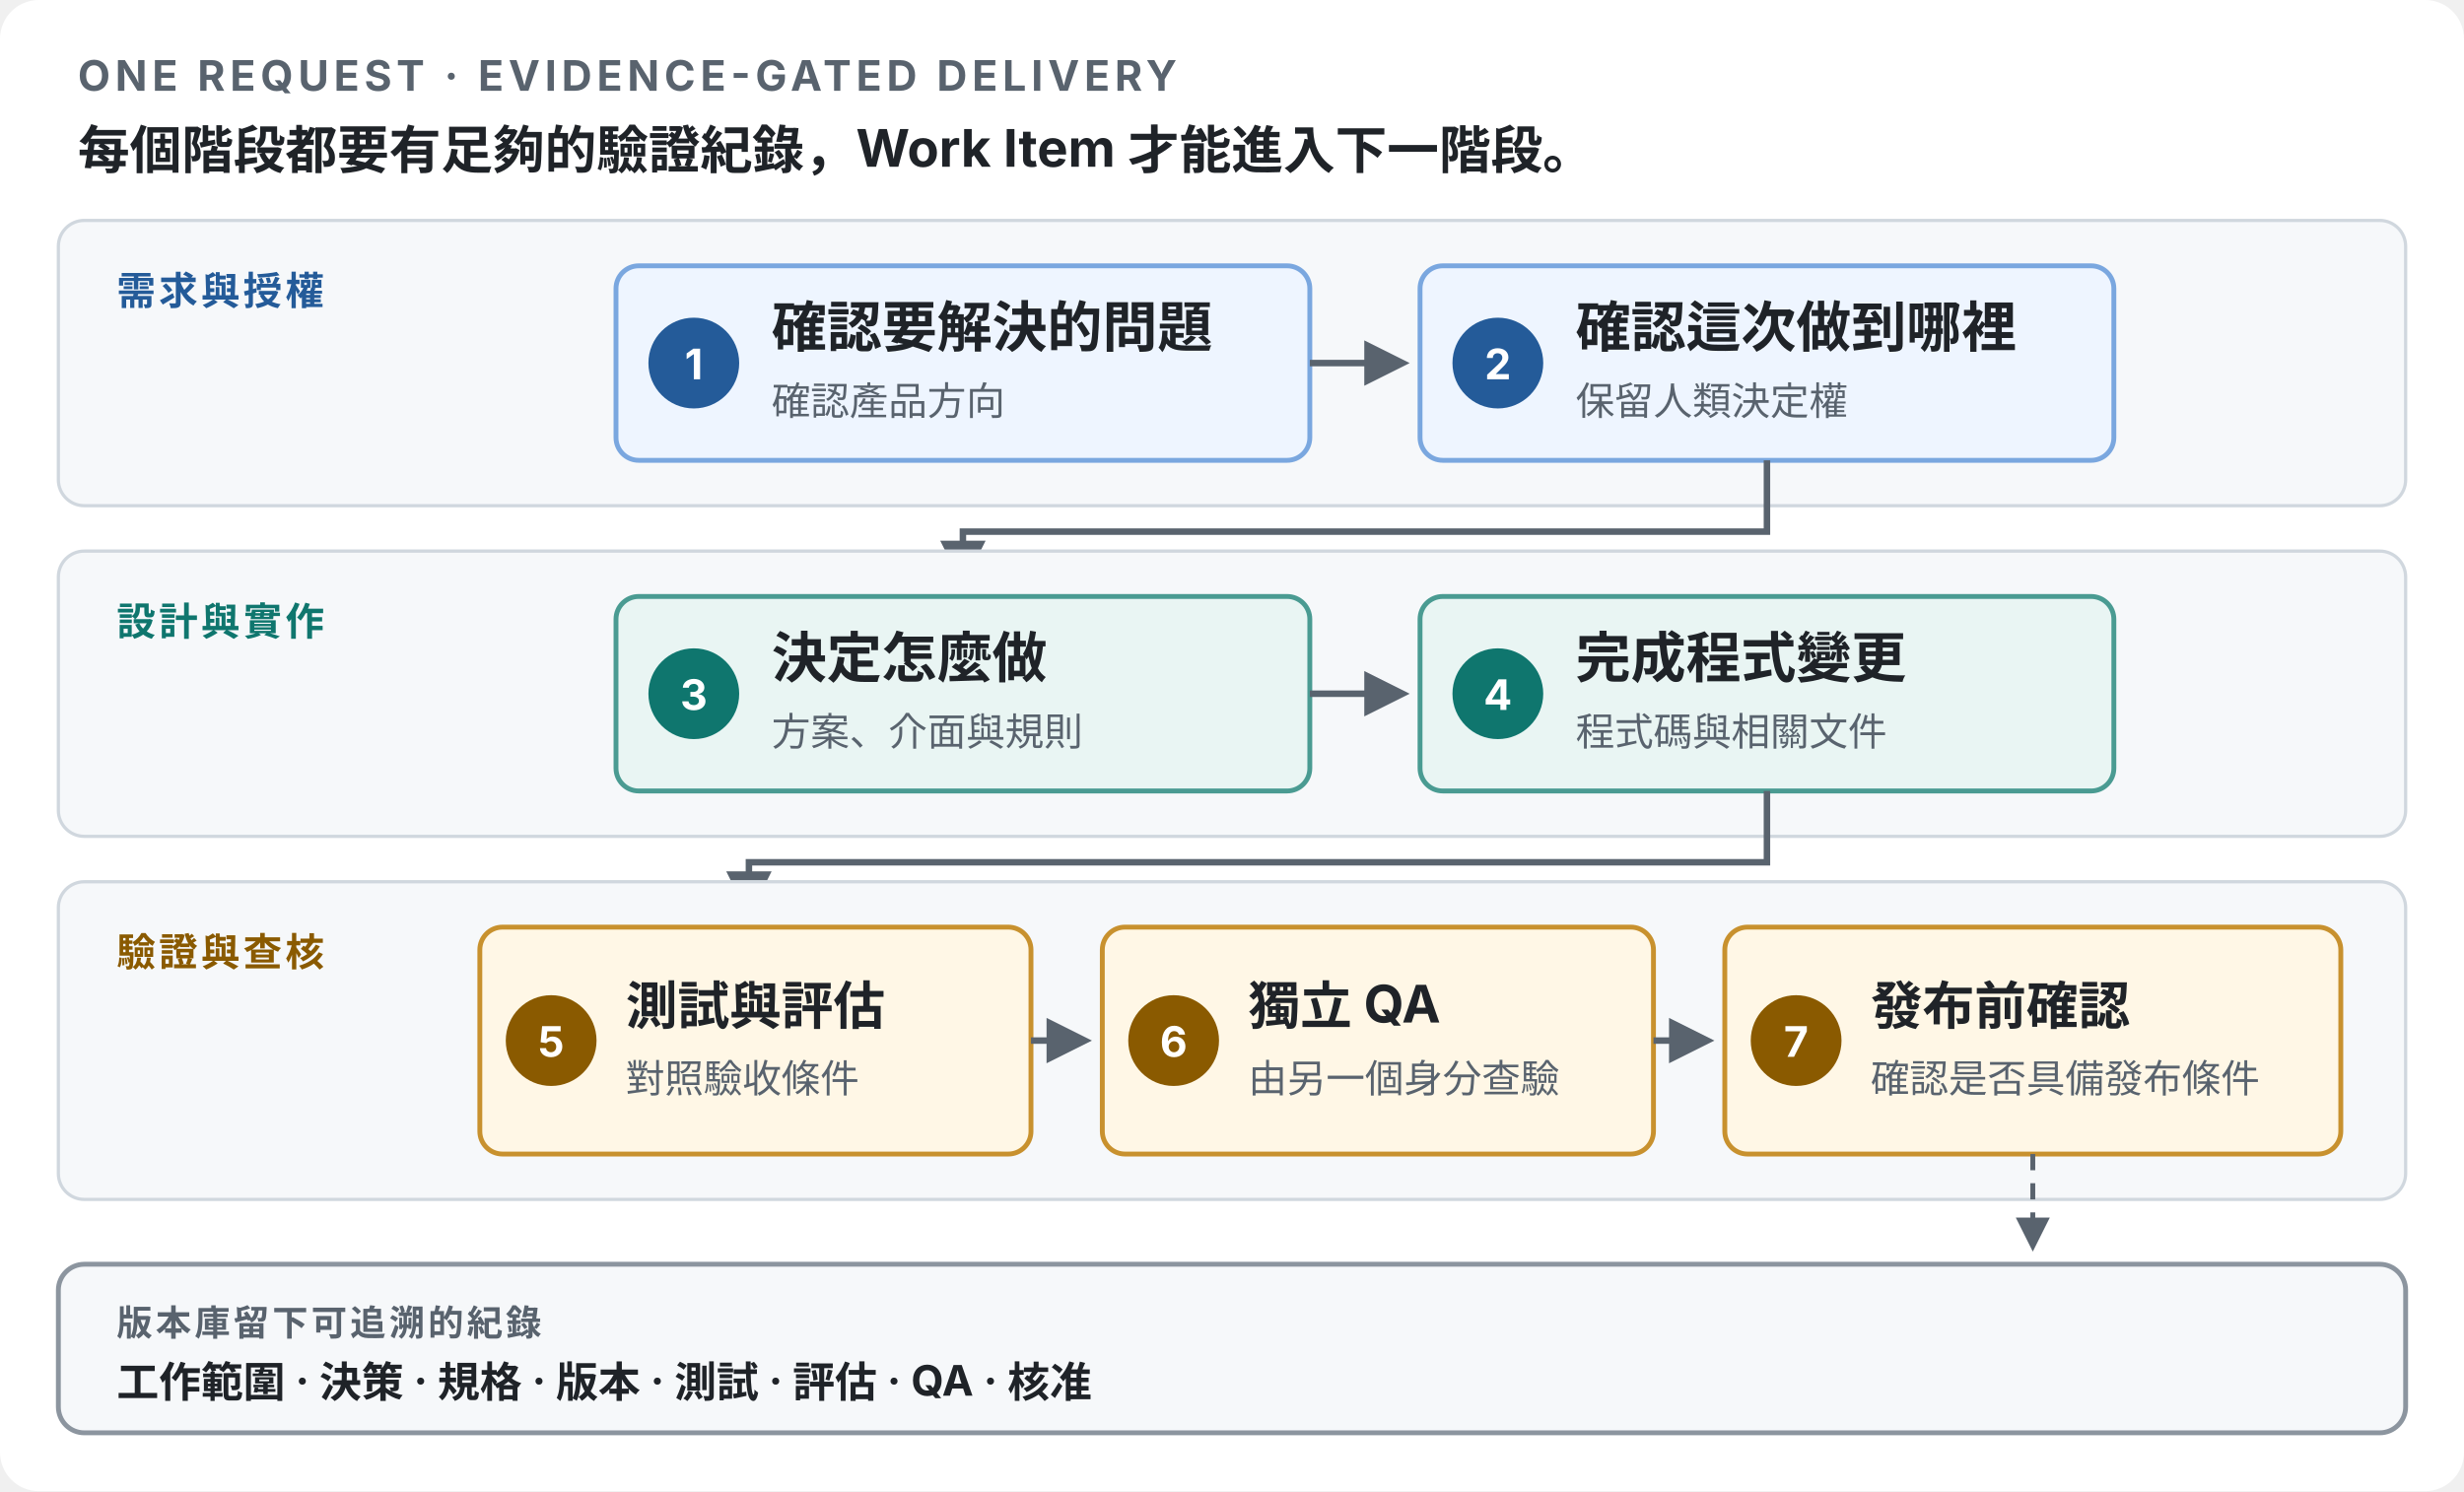
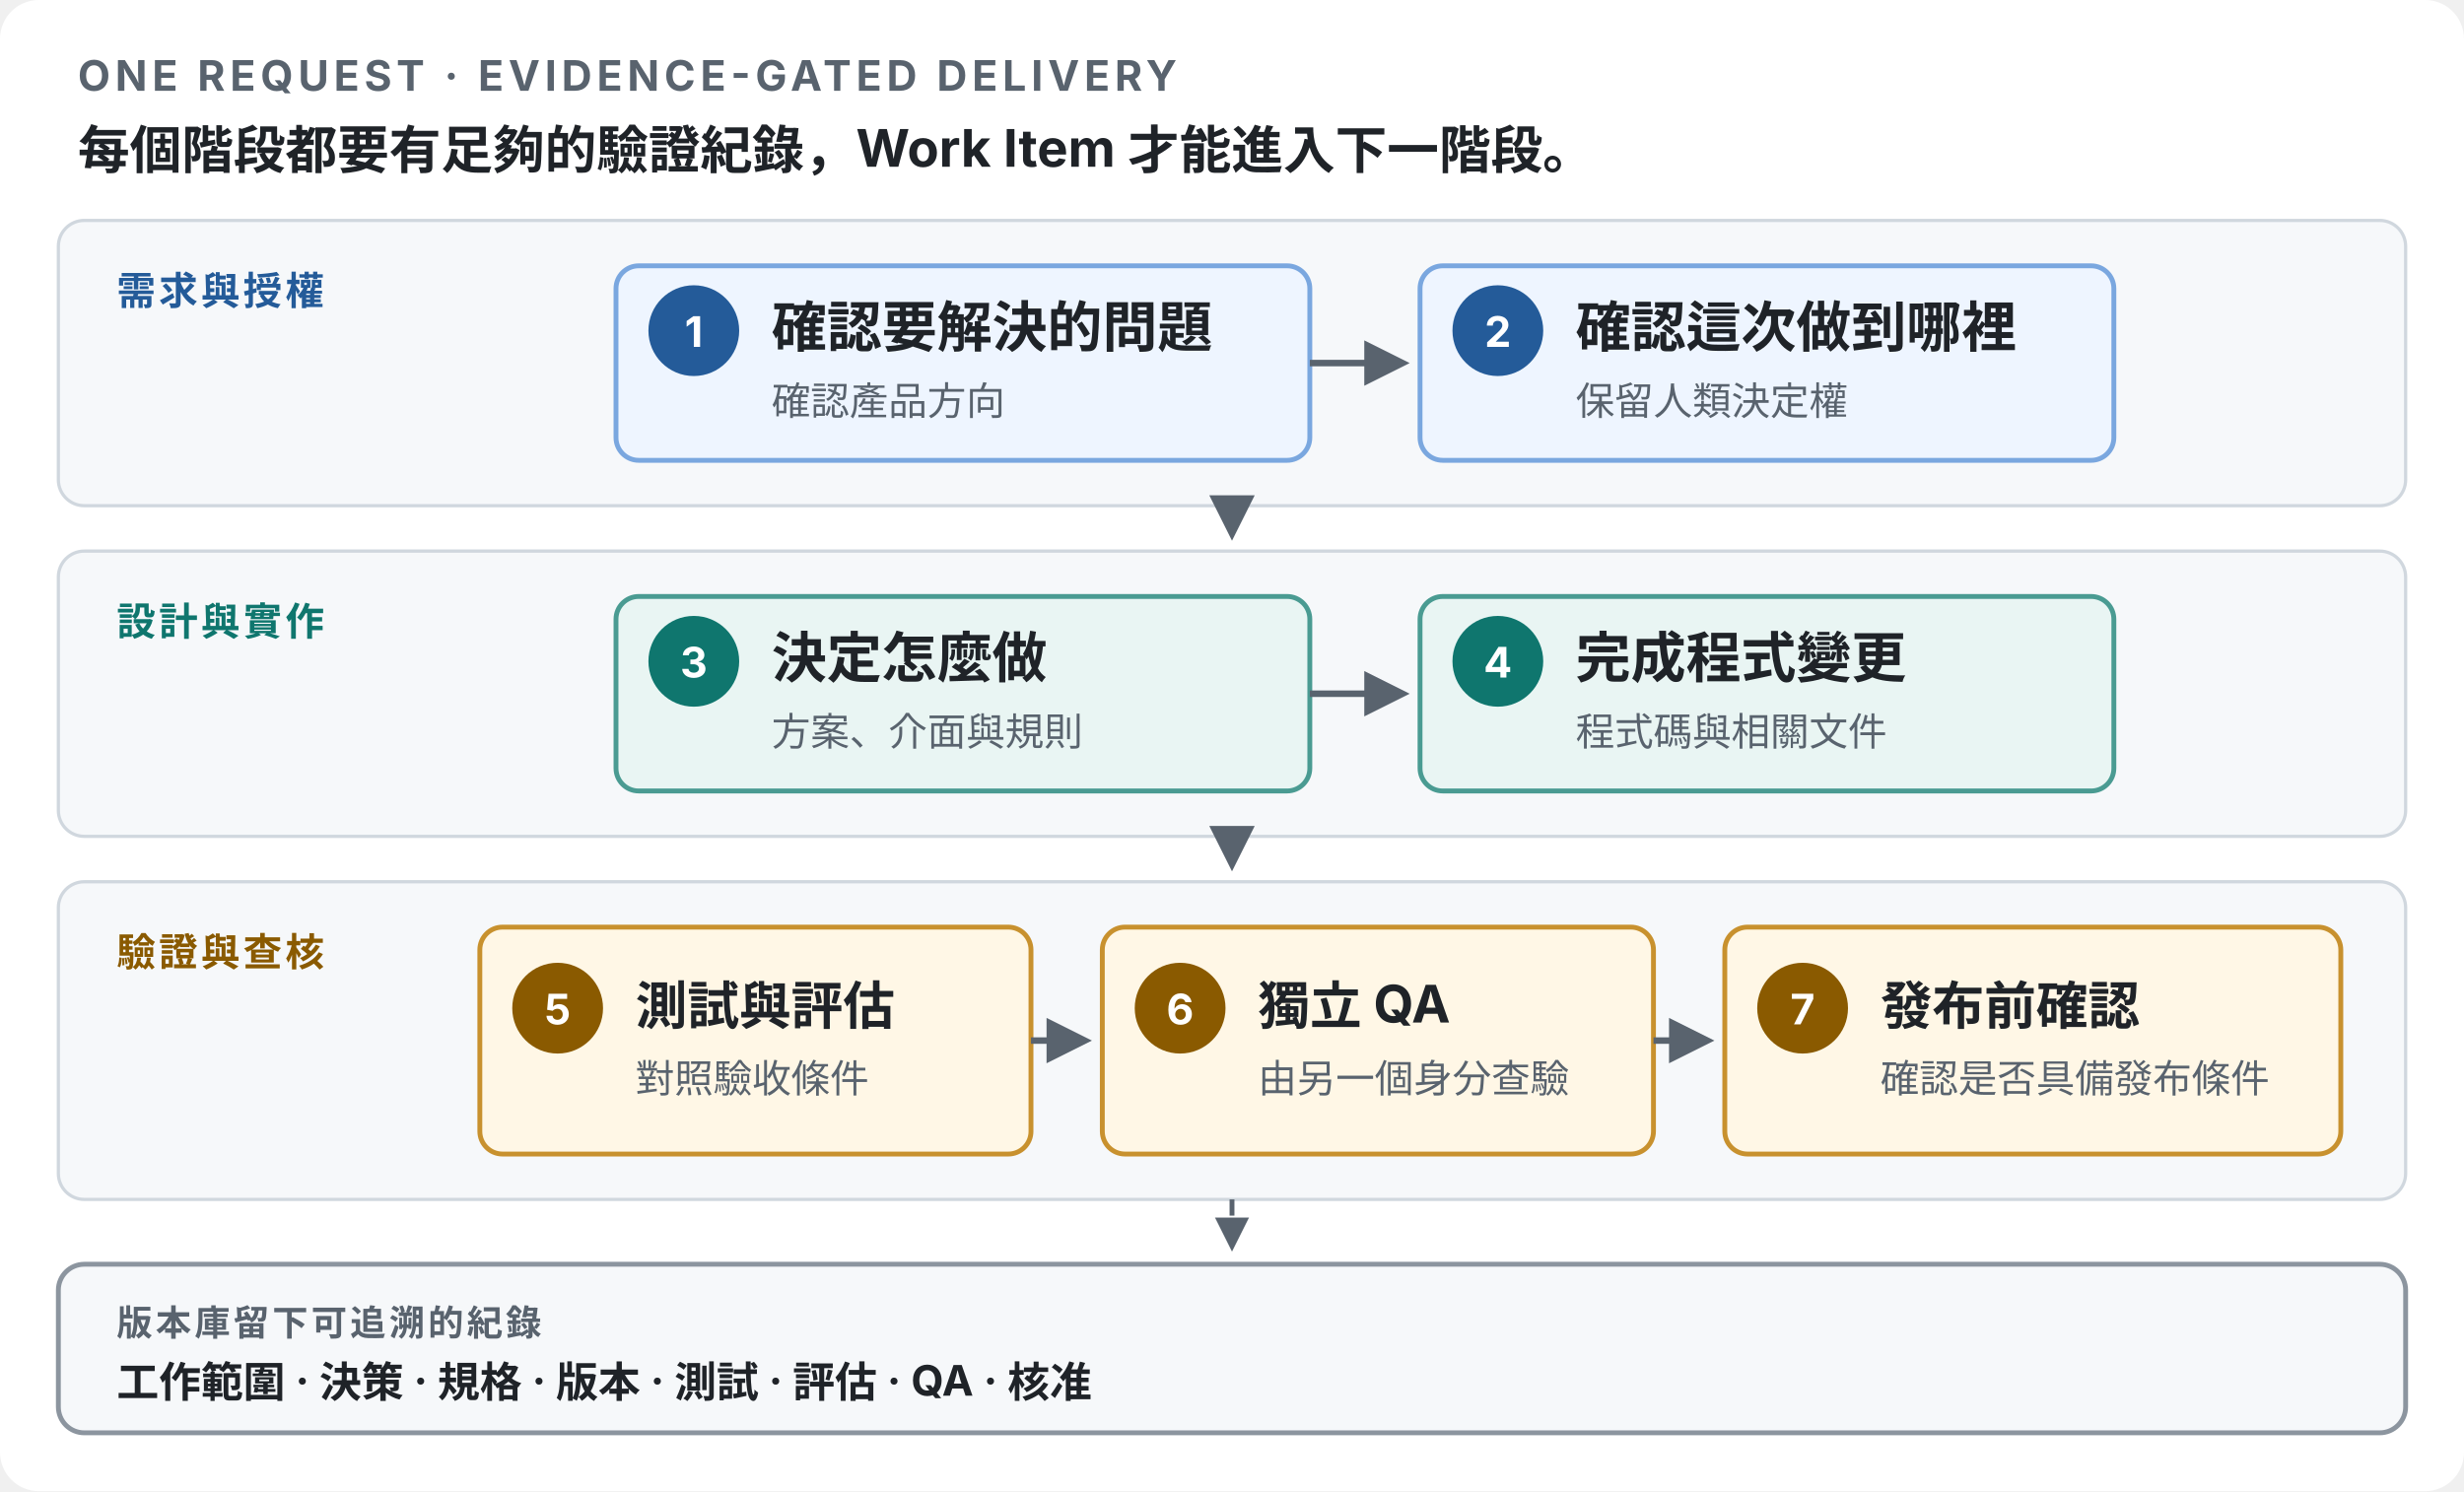
<svg xmlns="http://www.w3.org/2000/svg" viewBox="0 0 760 460" role="img" aria-labelledby="title desc">
  <defs>
    <marker id="arrow" viewBox="0 0 10 10" refX="8" refY="5" markerWidth="7" markerHeight="7" orient="auto">
      <path class="arrow-fill" d="M0 0 10 5 0 10Z" />
    </marker>
  </defs>
  <style>
    text { font-family: -apple-system, BlinkMacSystemFont, "PingFang TC", "Noto Sans TC", "Segoe UI", sans-serif; }
    .canvas { fill: #ffffff; } .lane { fill: #f6f8fa; stroke: #d0d7de; } .direction { fill: #eef5ff; stroke: #7aa7df; } .delivery { fill: #e9f5f3; stroke: #4a9b92; } .assurance { fill: #fff7e6; stroke: #c8912e; } .rail { fill: #f6f8fa; stroke: #8c959f; }
    .ink { fill: #1f2328; } .muted { fill: #59636e; } .blue { fill: #245b99; } .teal { fill: #0f766e; } .amber { fill: #8a5a00; } .flow { fill: none; stroke: #59636e; } .arrow-fill { fill: #59636e; }
    @media (prefers-color-scheme: dark) { .canvas { fill: #0d1117; } .lane { fill: #161b22; stroke: #30363d; } .direction { fill: #15263d; stroke: #416b9f; } .delivery { fill: #102d2c; stroke: #2a7770; } .assurance { fill: #342b17; stroke: #9a701f; } .rail { fill: #161b22; stroke: #6e7681; } .ink { fill: #f0f6fc; } .muted { fill: #9da7b3; } .blue { fill: #79b8ff; } .teal { fill: #5eead4; } .amber { fill: #f2cc60; } .flow { stroke: #9da7b3; } .arrow-fill { fill: #9da7b3; } }
-     @media (max-width: 520px) { .node .ink { font-size: 19px; } .node .muted { display: none; } .node.compact .ink { font-size: 17px; } text.blue, text.teal, text.amber { font-size: 15px; } }
+     @media (max-width: 520px) { .node .ink { font-size: 19px; } .node .muted { display: none; } .node circle, .node &gt; text:not(.muted) { transform: translateY(10px); } .node.compact .ink { font-size: 17px; } text.blue, text.teal, text.amber { font-size: 12px; } }
  </style>
  <rect class="canvas" width="760" height="460" rx="12" />
  <text class="muted" x="24" y="28" font-size="13" font-weight="700" letter-spacing="1.5">ONE REQUEST · EVIDENCE-GATED DELIVERY</text>
  <text class="ink" x="24" y="52" font-size="16" font-weight="650">每個階段都要有足夠的驗證紀錄，Work Item 才能進入下一階段。</text>
  <rect class="lane" x="18" y="68" width="724" height="88" rx="8" />
  <text class="blue" x="36" y="94" font-size="12" font-weight="750" letter-spacing="1">需求與授權</text>
  <g class="node">
    <rect class="direction" x="190" y="82" width="214" height="60" rx="7" stroke-width="1.5" />
-     <circle class="blue" cx="214" cy="112" r="14" />
-     <text x="214" y="117" text-anchor="middle" fill="#ffffff" font-size="13" font-weight="750">1</text>
+     <circle class="blue" cx="214" cy="102" r="14" />
+     <text x="214" y="107" text-anchor="middle" fill="#ffffff" font-size="13" font-weight="750">1</text>
    <text class="ink" x="238" y="107" font-size="17" font-weight="700">確認要解決的問題</text>
    <text class="muted" x="238" y="128" font-size="12">確認產品方向</text>
  </g>
  <path class="flow" d="M404 112H432" stroke-width="2" marker-end="url(#arrow)" />
  <g class="node">
    <rect class="direction" x="438" y="82" width="214" height="60" rx="7" stroke-width="1.5" />
-     <circle class="blue" cx="462" cy="112" r="14" />
-     <text x="462" y="117" text-anchor="middle" fill="#ffffff" font-size="13" font-weight="750">2</text>
+     <circle class="blue" cx="462" cy="102" r="14" />
+     <text x="462" y="107" text-anchor="middle" fill="#ffffff" font-size="13" font-weight="750">2</text>
    <text class="ink" x="486" y="107" font-size="17" font-weight="700">確認這次做到哪裡</text>
    <text class="muted" x="486" y="128" font-size="12">保留人類決定權</text>
  </g>
-   <path class="flow" d="M545 142V164H297V178" stroke-width="2" marker-end="url(#arrow)" />
+   <path class="flow" d="M380 156V164" stroke-width="2" marker-end="url(#arrow)" />
  <rect class="lane" x="18" y="170" width="724" height="88" rx="8" />
  <text class="teal" x="36" y="196" font-size="12" font-weight="750" letter-spacing="1">設計與實作</text>
  <g class="node">
    <rect class="delivery" x="190" y="184" width="214" height="60" rx="7" stroke-width="1.5" />
-     <circle class="teal" cx="214" cy="214" r="14" />
-     <text x="214" y="219" text-anchor="middle" fill="#ffffff" font-size="13" font-weight="750">3</text>
+     <circle class="teal" cx="214" cy="204" r="14" />
+     <text x="214" y="209" text-anchor="middle" fill="#ffffff" font-size="13" font-weight="750">3</text>
    <text class="ink" x="238" y="209" font-size="17" font-weight="700">決定怎麼做</text>
    <text class="muted" x="238" y="230" font-size="12">方案、介面與規則</text>
  </g>
  <path class="flow" d="M404 214H432" stroke-width="2" marker-end="url(#arrow)" />
  <g class="node">
    <rect class="delivery" x="438" y="184" width="214" height="60" rx="7" stroke-width="1.5" />
-     <circle class="teal" cx="462" cy="214" r="14" />
-     <text x="462" y="219" text-anchor="middle" fill="#ffffff" font-size="13" font-weight="750">4</text>
+     <circle class="teal" cx="462" cy="204" r="14" />
+     <text x="462" y="209" text-anchor="middle" fill="#ffffff" font-size="13" font-weight="750">4</text>
    <text class="ink" x="486" y="209" font-size="17" font-weight="700">完成程式變更</text>
    <text class="muted" x="486" y="230" font-size="12">程式碼與相關文件</text>
  </g>
-   <path class="flow" d="M545 244V266H231V280" stroke-width="2" marker-end="url(#arrow)" />
+   <path class="flow" d="M380 258V266" stroke-width="2" marker-end="url(#arrow)" />
  <rect class="lane" x="18" y="272" width="724" height="98" rx="8" />
  <text class="amber" x="36" y="298" font-size="12" font-weight="750" letter-spacing="1">驗證與查核</text>
  <g class="node compact">
    <rect class="assurance" x="148" y="286" width="170" height="70" rx="7" stroke-width="1.5" />
-     <circle class="amber" cx="170" cy="321" r="14" />
-     <text x="170" y="326" text-anchor="middle" fill="#ffffff" font-size="13" font-weight="750">5</text>
-     <text class="ink" x="193" y="316" font-size="16" font-weight="700">測試與評估</text>
-     <text class="muted" x="193" y="337" font-size="12">對照驗收條件</text>
+     <circle class="amber" cx="172" cy="311" r="14" />
+     <text x="172" y="316" text-anchor="middle" fill="#ffffff" font-size="13" font-weight="750">5</text>
+     <text class="ink" x="196" y="316" font-size="16" font-weight="700">測試與評估</text>
+     <text class="muted" x="196" y="337" font-size="12">對照驗收條件</text>
  </g>
  <path class="flow" d="M318 321H334" stroke-width="2" marker-end="url(#arrow)" />
  <g class="node compact">
    <rect class="assurance" x="340" y="286" width="170" height="70" rx="7" stroke-width="1.5" />
-     <circle class="amber" cx="362" cy="321" r="14" />
-     <text x="362" y="326" text-anchor="middle" fill="#ffffff" font-size="13" font-weight="750">6</text>
-     <text class="ink" x="385" y="316" font-size="16" font-weight="700">獨立 QA</text>
-     <text class="muted" x="385" y="337" font-size="12">由另一個身分查驗</text>
+     <circle class="amber" cx="364" cy="311" r="14" />
+     <text x="364" y="316" text-anchor="middle" fill="#ffffff" font-size="13" font-weight="750">6</text>
+     <text class="ink" x="388" y="316" font-size="16" font-weight="700">獨立 QA</text>
+     <text class="muted" x="388" y="337" font-size="12">由另一個身分查驗</text>
  </g>
  <path class="flow" d="M510 321H526" stroke-width="2" marker-end="url(#arrow)" />
  <g class="node compact">
    <rect class="assurance" x="532" y="286" width="190" height="70" rx="7" stroke-width="1.5" />
-     <circle class="amber" cx="554" cy="321" r="14" />
-     <text x="554" y="326" text-anchor="middle" fill="#ffffff" font-size="13" font-weight="750">7</text>
-     <text class="ink" x="577" y="316" font-size="16" font-weight="700">發布前確認</text>
-     <text class="muted" x="577" y="337" font-size="12">確認是否具備發布條件</text>
+     <circle class="amber" cx="556" cy="311" r="14" />
+     <text x="556" y="316" text-anchor="middle" fill="#ffffff" font-size="13" font-weight="750">7</text>
+     <text class="ink" x="580" y="316" font-size="16" font-weight="700">發布前確認</text>
+     <text class="muted" x="580" y="337" font-size="12">確認是否具備發布條件</text>
  </g>
  <rect class="rail" x="18" y="390" width="724" height="52" rx="8" stroke-width="1.5" />
  <text class="muted" x="36" y="412" font-size="11" font-weight="750" letter-spacing="1">版本庫留下可追溯的紀錄</text>
  <text class="ink" x="36" y="431" font-size="13" font-weight="650">工作範圍 · 決策 · 規格 · 版本 · 測試 · 評估 · QA · 核准</text>
-   <path class="flow" d="M627 356V384" stroke-width="1.5" stroke-dasharray="5 4" marker-end="url(#arrow)" />
+   <path class="flow" d="M380 370V384" stroke-width="1.5" stroke-dasharray="5 4" marker-end="url(#arrow)" />
</svg>
